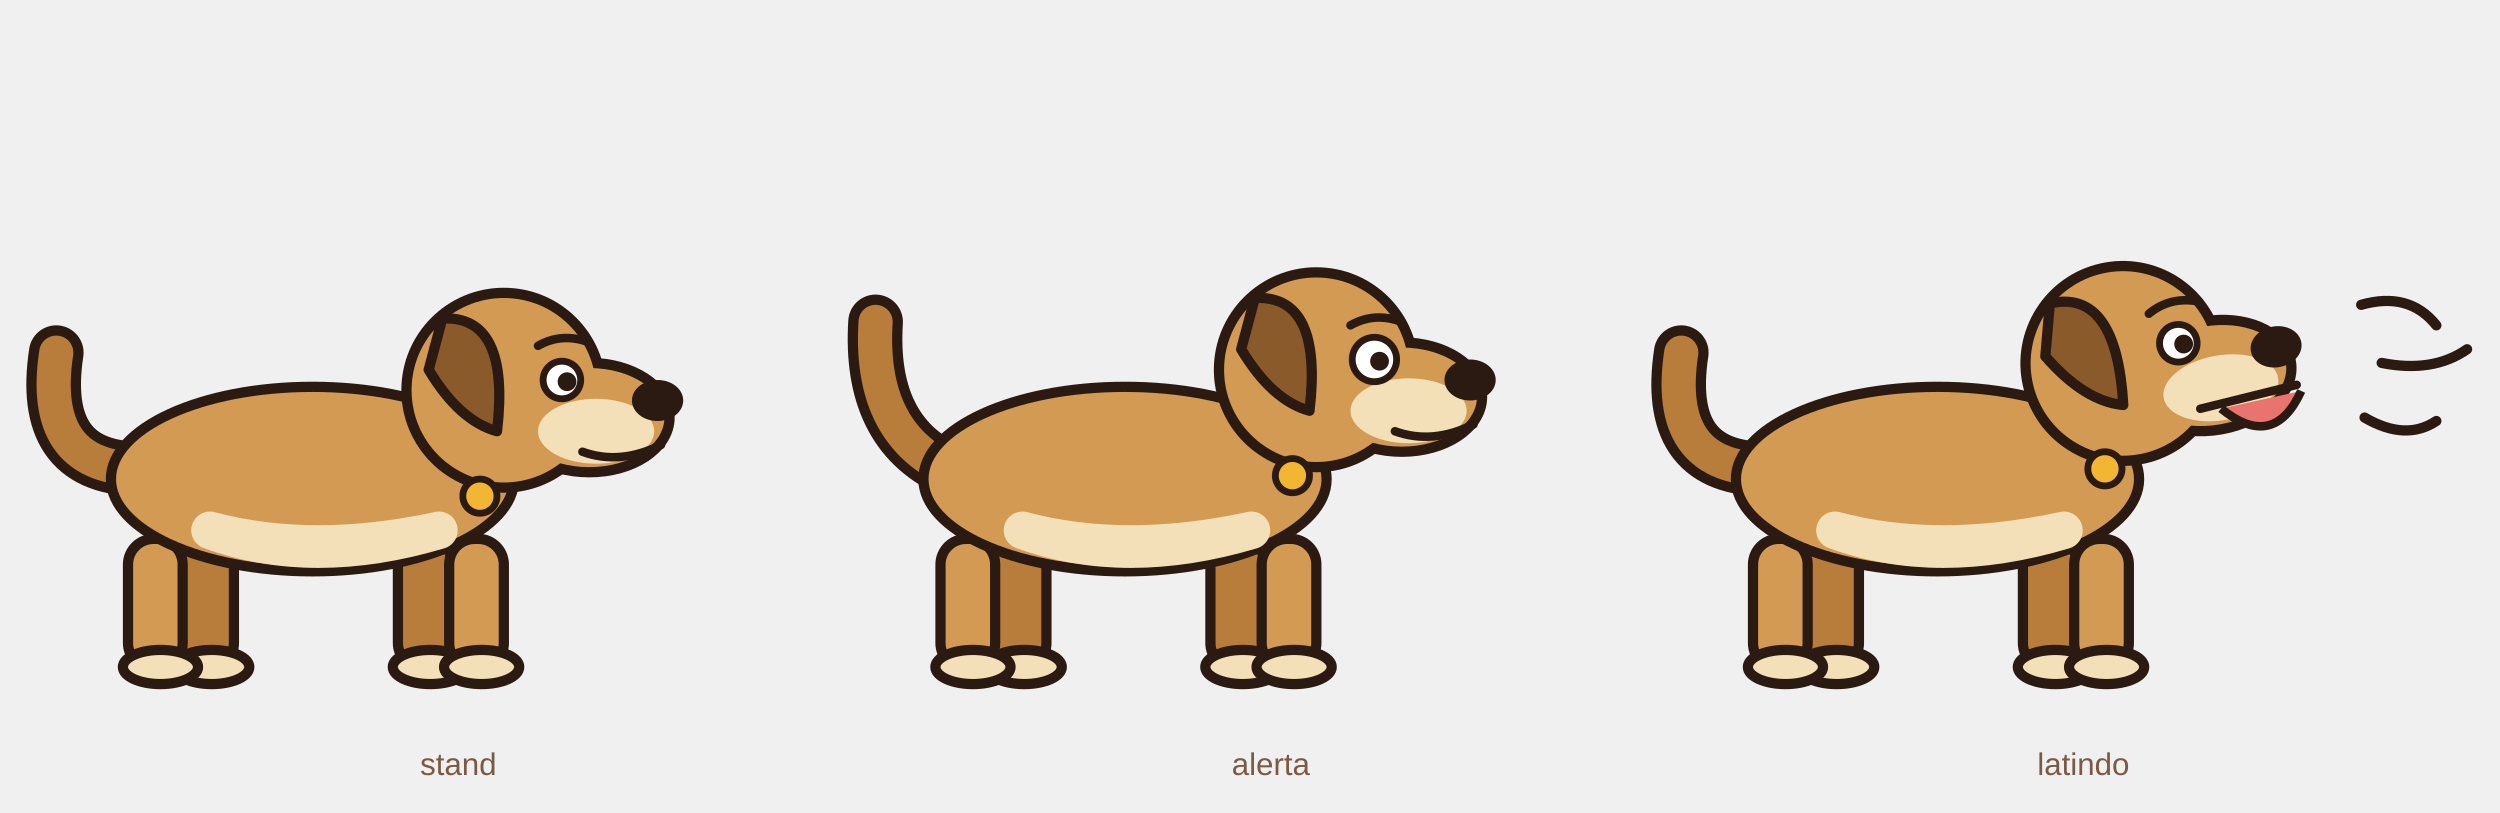
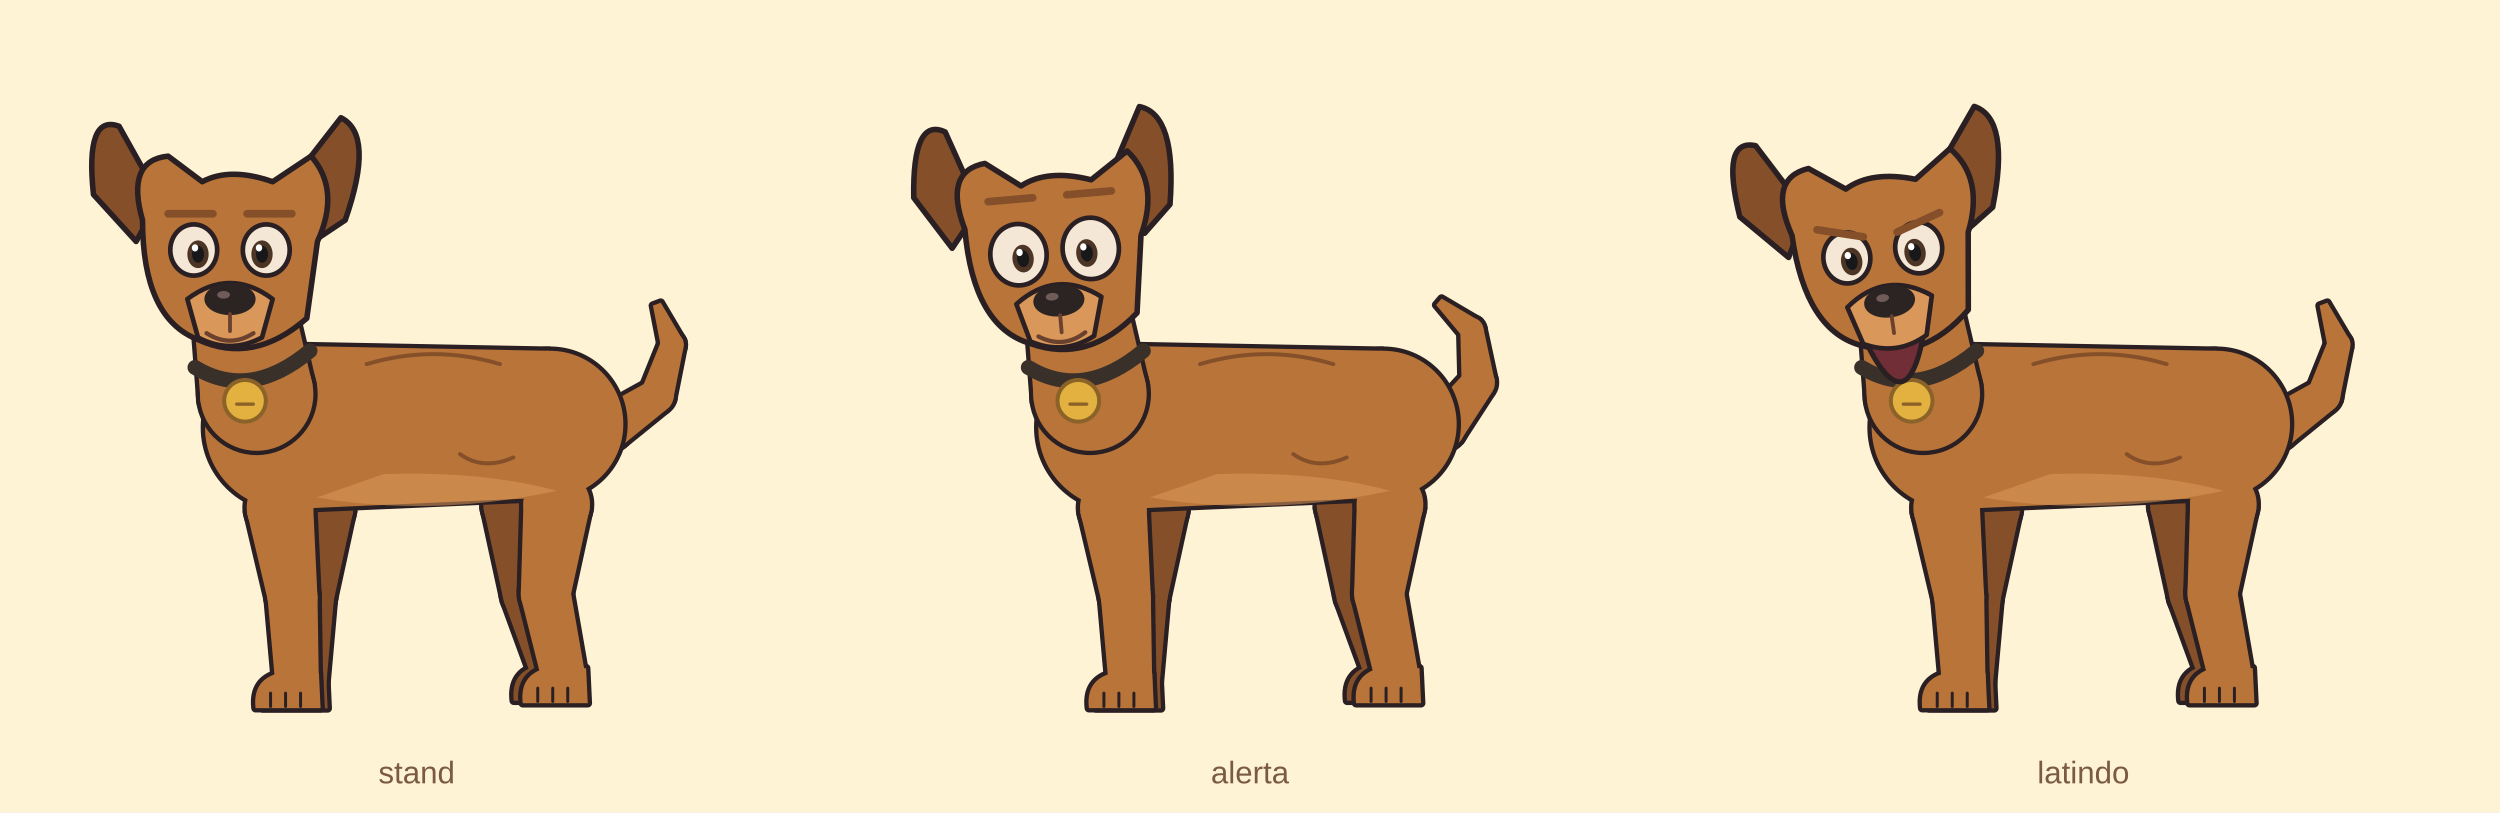
<svg xmlns="http://www.w3.org/2000/svg" viewBox="0 0 1200 390" width="1200" height="390">
-   <g transform="translate(150 330) scale(.82)">
-     <g>
-       <path d="M-104 -128 Q-160 -130 -150 -196" fill="none" stroke="#2b1a12" stroke-width="32" stroke-linecap="round" />
-       <path d="M-104 -128 Q-160 -130 -150 -196" fill="none" stroke="#b87d3a" stroke-width="20" stroke-linecap="round" />
-       <rect x="-75" y="-84" width="26" height="70" rx="12" fill="#2b1a12" stroke="#2b1a12" stroke-width="12" stroke-linejoin="round" />
-       <rect x="-75" y="-84" width="26" height="70" rx="12" fill="#b87d3a" />
-       <ellipse cx="-59" cy="-12" rx="22" ry="10" fill="#f4e0b8" stroke="#2b1a12" stroke-width="6" stroke-linejoin="round" stroke-linecap="round" />
-       <rect x="53" y="-84" width="26" height="70" rx="12" fill="#2b1a12" stroke="#2b1a12" stroke-width="12" stroke-linejoin="round" />
-       <rect x="53" y="-84" width="26" height="70" rx="12" fill="#b87d3a" />
-       <ellipse cx="69" cy="-12" rx="22" ry="10" fill="#f4e0b8" stroke="#2b1a12" stroke-width="6" stroke-linejoin="round" stroke-linecap="round" />
-       <rect x="-105" y="-84" width="26" height="70" rx="12" fill="#2b1a12" stroke="#2b1a12" stroke-width="12" stroke-linejoin="round" />
-       <rect x="-105" y="-84" width="26" height="70" rx="12" fill="#d29a52" />
-       <ellipse cx="-89" cy="-12" rx="22" ry="10" fill="#f4e0b8" stroke="#2b1a12" stroke-width="6" stroke-linejoin="round" stroke-linecap="round" />
-       <rect x="83" y="-84" width="26" height="70" rx="12" fill="#2b1a12" stroke="#2b1a12" stroke-width="12" stroke-linejoin="round" />
-       <rect x="83" y="-84" width="26" height="70" rx="12" fill="#d29a52" />
-       <ellipse cx="99" cy="-12" rx="22" ry="10" fill="#f4e0b8" stroke="#2b1a12" stroke-width="6" stroke-linejoin="round" stroke-linecap="round" />
-       <ellipse cx="0" cy="-122" rx="118" ry="54" fill="#d29a52" stroke="#2b1a12" stroke-width="6" stroke-linejoin="round" stroke-linecap="round" />
-       <path d="M-60 -92 Q0 -70 74 -92 Q0 -76 -60 -92Z" fill="#f4e0b8" stroke="#f4e0b8" stroke-width="22" stroke-linejoin="round" />
-       <g transform="rotate(0 112 -154)">
-         <g>
-           <circle cx="112" cy="-174" r="54" fill="#2b1a12" stroke="#2b1a12" stroke-width="12" stroke-linejoin="round" />
-           <ellipse cx="162" cy="-158" rx="44" ry="29" fill="#2b1a12" stroke="#2b1a12" stroke-width="12" stroke-linejoin="round" />
-           <circle cx="112" cy="-174" r="54" fill="#d29a52" />
-           <ellipse cx="162" cy="-158" rx="44" ry="29" fill="#d29a52" />
-         </g>
-         <ellipse cx="166" cy="-150" rx="34" ry="19" fill="#f4e0b8" />
-         <ellipse cx="202" cy="-168" rx="13" ry="10" fill="#2b1a12" stroke="#2b1a12" stroke-width="4" stroke-linejoin="round" stroke-linecap="round" />
-         <path d="M76 -216 Q116 -218 108 -150 Q86 -156 68 -186Z" fill="#8b5a2b" stroke="#2b1a12" stroke-width="6" stroke-linejoin="round" stroke-linecap="round" />
-         <circle cx="146" cy="-180" r="11" fill="#fff" stroke="#2b1a12" stroke-width="4" />
-         <circle cx="149" cy="-179" r="5.5" fill="#2b1a12" />
-         <path d="M132 -200 q14 -8 30 -2" fill="none" stroke="#2b1a12" stroke-width="5" stroke-linecap="round" />
-         <path d="M158 -138 q22 8 46 -4" fill="none" stroke="#2b1a12" stroke-width="5" stroke-linecap="round" />
+   <rect x="0" y="0" width="1200" height="390" fill="#fff3d6" />
+   <g transform="translate(200 340) scale(.8)">
+     <g transform="translate(0 7.48)">
+       <circle cx="-58" cy="-128" r="20" fill="#2a1f22" stroke="#2a1f22" stroke-width="5.2" stroke-linejoin="round" />
+       <path d="M-77.85 -130.44L-79.47 -76.23L-49.69 -72.57L-38.15 -125.56Z" fill="#2a1f22" stroke="#2a1f22" stroke-width="5.2" stroke-linejoin="round" />
+       <circle cx="-64.58" cy="-74.4" r="15" fill="#2a1f22" stroke="#2a1f22" stroke-width="5.2" stroke-linejoin="round" />
+       <path d="M-79.56 -75.19L-80.39 -21.16L-54.42 -19.8L-49.6 -73.62Z" fill="#2a1f22" stroke="#2a1f22" stroke-width="5.2" stroke-linejoin="round" />
+       <path d="M-92.41 -7.48 Q-94.41 -24.48 -78.41 -28.48 L-54.41 -28.48 L-53.41 -7.48Z" fill="#2a1f22" stroke="#2a1f22" stroke-width="5.2" stroke-linejoin="round" />
+       <circle cx="-58" cy="-128" r="20" fill="#855029" />
+       <path d="M-77.85 -130.44L-79.47 -76.23L-49.69 -72.57L-38.15 -125.56Z" fill="#855029" />
+       <circle cx="-64.58" cy="-74.4" r="15" fill="#855029" />
+       <path d="M-79.56 -75.19L-80.39 -21.16L-54.42 -19.8L-49.6 -73.62Z" fill="#855029" />
+       <path d="M-92.41 -7.48 Q-94.41 -24.48 -78.41 -28.48 L-54.41 -28.48 L-53.41 -7.48Z" fill="#855029" />
+       <path d="M-83.41 -16.48 l0 8 M-74.41 -16.48 l0 8 M-65.41 -16.48 l0 8" fill="none" stroke="#2a1f22" stroke-width="1.8" stroke-linecap="round" stroke-linejoin="round" />
+       <circle cx="60" cy="-130" r="20" fill="#2a1f22" stroke="#2a1f22" stroke-width="5.2" stroke-linejoin="round" />
+       <path d="M40.15 -127.56L51.69 -74.57L81.47 -78.23L79.85 -132.44Z" fill="#2a1f22" stroke="#2a1f22" stroke-width="5.2" stroke-linejoin="round" />
+       <circle cx="66.58" cy="-76.4" r="15" fill="#2a1f22" stroke="#2a1f22" stroke-width="5.2" stroke-linejoin="round" />
+       <path d="M52.32 -71.77L70.9 -21.03L95.63 -29.06L80.85 -81.04Z" fill="#2a1f22" stroke="#2a1f22" stroke-width="5.2" stroke-linejoin="round" />
+       <path d="M58.27 -12.05 Q56.27 -29.05 72.27 -33.05 L96.27 -33.05 L97.27 -12.05Z" fill="#2a1f22" stroke="#2a1f22" stroke-width="5.2" stroke-linejoin="round" />
+       <circle cx="60" cy="-130" r="20" fill="#855029" />
+       <path d="M40.15 -127.56L51.69 -74.57L81.47 -78.23L79.85 -132.44Z" fill="#855029" />
+       <circle cx="66.58" cy="-76.4" r="15" fill="#855029" />
+       <path d="M52.32 -71.77L70.9 -21.03L95.63 -29.06L80.85 -81.04Z" fill="#855029" />
+       <path d="M58.27 -12.05 Q56.27 -29.05 72.27 -33.05 L96.27 -33.05 L97.27 -12.05Z" fill="#855029" />
+       <path d="M67.27 -21.05 l0 8 M76.27 -21.05 l0 8 M85.27 -21.05 l0 8" fill="none" stroke="#2a1f22" stroke-width="1.8" stroke-linecap="round" stroke-linejoin="round" />
+       <circle cx="116" cy="-176" r="13" fill="#2a1f22" stroke="#2a1f22" stroke-width="5.2" stroke-linejoin="round" />
+       <path d="M123.27 -165.22L149.78 -186.72L138.6 -203.3L108.73 -186.78Z" fill="#2a1f22" stroke="#2a1f22" stroke-width="5.2" stroke-linejoin="round" />
+       <circle cx="144.19" cy="-195.01" r="10" fill="#2a1f22" stroke="#2a1f22" stroke-width="5.2" stroke-linejoin="round" />
+       <path d="M153.77 -192.16L160.04 -223.68L146.62 -227.68L134.6 -197.87Z" fill="#2a1f22" stroke="#2a1f22" stroke-width="5.2" stroke-linejoin="round" />
+       <circle cx="153.33" cy="-225.68" r="7" fill="#2a1f22" stroke="#2a1f22" stroke-width="5.2" stroke-linejoin="round" />
+       <path d="M159.87 -228.16L146.43 -250.87L141.76 -249.1L146.79 -223.19Z" fill="#2a1f22" stroke="#2a1f22" stroke-width="5.2" stroke-linejoin="round" />
+       <circle cx="116" cy="-176" r="13" fill="#b97539" />
+       <path d="M123.27 -165.22L149.78 -186.72L138.6 -203.3L108.73 -186.78Z" fill="#b97539" />
+       <circle cx="144.19" cy="-195.01" r="10" fill="#b97539" />
+       <path d="M153.77 -192.16L160.04 -223.68L146.62 -227.68L134.6 -197.87Z" fill="#b97539" />
+       <circle cx="153.33" cy="-225.68" r="7" fill="#b97539" />
+       <path d="M159.87 -228.16L146.43 -250.87L141.76 -249.1L146.79 -223.19Z" fill="#b97539" />
+       <circle cx="-78" cy="-176" r="49" fill="#2a1f22" stroke="#2a1f22" stroke-width="5.2" stroke-linejoin="round" />
+       <path d="M-77.38 -127L80.56 -134L79.44 -222L-78.62 -225Z" fill="#2a1f22" stroke="#2a1f22" stroke-width="5.2" stroke-linejoin="round" />
+       <circle cx="80" cy="-178" r="44" fill="#2a1f22" stroke="#2a1f22" stroke-width="5.2" stroke-linejoin="round" />
+       <circle cx="-82" cy="-128" r="20" fill="#2a1f22" stroke="#2a1f22" stroke-width="5.2" stroke-linejoin="round" />
+       <path d="M-101.81 -125.22L-89.34 -72.44L-59.63 -76.61L-62.19 -130.78Z" fill="#2a1f22" stroke="#2a1f22" stroke-width="5.2" stroke-linejoin="round" />
+       <circle cx="-74.48" cy="-74.53" r="15" fill="#2a1f22" stroke="#2a1f22" stroke-width="5.2" stroke-linejoin="round" />
+       <path d="M-89.46 -73.74L-84.64 -19.92L-58.68 -21.28L-59.51 -75.31Z" fill="#2a1f22" stroke="#2a1f22" stroke-width="5.2" stroke-linejoin="round" />
+       <path d="M-96.66 -7.6 Q-98.66 -24.6 -82.66 -28.6 L-58.66 -28.6 L-57.66 -7.6Z" fill="#2a1f22" stroke="#2a1f22" stroke-width="5.2" stroke-linejoin="round" />
+       <circle cx="84" cy="-130" r="20" fill="#2a1f22" stroke="#2a1f22" stroke-width="5.2" stroke-linejoin="round" />
+       <path d="M64.15 -132.44L62.53 -78.23L92.31 -74.57L103.85 -127.56Z" fill="#2a1f22" stroke="#2a1f22" stroke-width="5.2" stroke-linejoin="round" />
+       <circle cx="77.42" cy="-76.4" r="15" fill="#2a1f22" stroke="#2a1f22" stroke-width="5.2" stroke-linejoin="round" />
+       <path d="M62.75 -73.28L75.93 -20.88L101.36 -26.29L92.09 -79.52Z" fill="#2a1f22" stroke="#2a1f22" stroke-width="5.2" stroke-linejoin="round" />
+       <path d="M63.65 -10.58 Q61.65 -27.58 77.65 -31.58 L101.65 -31.58 L102.65 -10.58Z" fill="#2a1f22" stroke="#2a1f22" stroke-width="5.2" stroke-linejoin="round" />
+       <circle cx="-78" cy="-176" r="49" fill="#b97539" />
+       <path d="M-77.38 -127L80.56 -134L79.44 -222L-78.62 -225Z" fill="#b97539" />
+       <circle cx="80" cy="-178" r="44" fill="#b97539" />
+       <circle cx="-82" cy="-128" r="20" fill="#b97539" />
+       <path d="M-101.81 -125.22L-89.34 -72.44L-59.63 -76.61L-62.19 -130.78Z" fill="#b97539" />
+       <circle cx="-74.48" cy="-74.53" r="15" fill="#b97539" />
+       <path d="M-89.46 -73.74L-84.64 -19.92L-58.68 -21.28L-59.51 -75.31Z" fill="#b97539" />
+       <path d="M-96.66 -7.6 Q-98.66 -24.6 -82.66 -28.6 L-58.66 -28.6 L-57.66 -7.6Z" fill="#b97539" />
+       <circle cx="84" cy="-130" r="20" fill="#b97539" />
+       <path d="M64.15 -132.44L62.53 -78.23L92.31 -74.57L103.85 -127.56Z" fill="#b97539" />
+       <circle cx="77.42" cy="-76.4" r="15" fill="#b97539" />
+       <path d="M62.75 -73.28L75.93 -20.88L101.36 -26.29L92.09 -79.52Z" fill="#b97539" />
+       <path d="M63.65 -10.58 Q61.65 -27.58 77.65 -31.58 L101.65 -31.58 L102.65 -10.58Z" fill="#b97539" />
+       <path d="M-87.66 -16.6 l0 8 M-78.66 -16.6 l0 8 M-69.66 -16.6 l0 8" fill="none" stroke="#2a1f22" stroke-width="1.8" stroke-linecap="round" stroke-linejoin="round" />
+       <path d="M72.65 -19.58 l0 8 M81.65 -19.58 l0 8 M90.65 -19.58 l0 8" fill="none" stroke="#2a1f22" stroke-width="1.8" stroke-linecap="round" stroke-linejoin="round" />
+       <path d="M-60 -134 Q10 -122 84 -138 Q40 -150 -20 -148Z" fill="#d99759" opacity=".55" />
+       <path d="M-30 -214 Q10 -226 50 -214 M26 -160 Q40 -150 58 -158" fill="none" stroke="#855029" stroke-width="2.4" stroke-linecap="round" stroke-linejoin="round" />
+       <circle cx="-96" cy="-196" r="34" fill="#2a1f22" stroke="#2a1f22" stroke-width="5.2" stroke-linejoin="round" />
+       <path d="M-62.4 -201.17L-74.35 -252.56L-133.65 -243.44L-129.6 -190.83Z" fill="#2a1f22" stroke="#2a1f22" stroke-width="5.2" stroke-linejoin="round" />
+       <circle cx="-96" cy="-196" r="34" fill="#b97539" />
+       <path d="M-62.4 -201.17L-74.35 -252.56L-133.65 -243.44L-129.6 -190.83Z" fill="#b97539" />
+       <path d="M-133 -212 Q-100 -192 -64 -222" fill="none" stroke="#3a302a" stroke-width="9" stroke-linecap="round" stroke-linejoin="round" />
+       <ellipse cx="-103" cy="-192" rx="12.5" ry="12.5" fill="#e2b13f" stroke="#8b6227" stroke-width="2.4" />
+       <path d="M-108 -190 L-98 -190" fill="none" stroke="#8b6227" stroke-width="2" stroke-linecap="round" stroke-linejoin="round" />
+       <g transform="translate(-112 -262) rotate(0 8 40) scale(1.28)">
+         <g transform="rotate(0 -36 -42)">
+           <path d="M-33 -40 L-52 -74 Q-68 -80 -64 -42 L-44 -20Z" fill="#855029" stroke="#2a1f22" stroke-width="2.6" stroke-linejoin="round" stroke-linecap="round" />
+         </g>
+         <g transform="rotate(0 36 -42)">
+           <path d="M24 -42 L52 -78 Q68 -70 54 -30 L39 -20Z" fill="#855029" stroke="#2a1f22" stroke-width="2.6" stroke-linejoin="round" stroke-linecap="round" />
+         </g>
+         <path d="M-41 -30 Q-49 -58 -29 -60 L-13 -48 Q0 -55 20 -48 L38 -60 Q52 -44 41 -20 L36 16 Q11 38 -15 26 Q-41 16 -41 -30Z" fill="#b97539" stroke="#2a1f22" stroke-width="2.6" stroke-linejoin="round" stroke-linecap="round" />
+         <ellipse cx="-17" cy="-16" rx="11" ry="12" fill="#f5e7d6" stroke="#2a1f22" stroke-width="2.2" />
+         <ellipse cx="17" cy="-16" rx="11" ry="12" fill="#f5e7d6" stroke="#2a1f22" stroke-width="2.2" />
+         <ellipse cx="-15" cy="-14" rx="5" ry="6.5" fill="#4c3525" stroke="none" stroke-width="0" />
+         <ellipse cx="15" cy="-14" rx="5" ry="6.5" fill="#4c3525" stroke="none" stroke-width="0" />
+         <ellipse cx="-15" cy="-14" rx="2.8" ry="4" fill="#181719" stroke="none" stroke-width="0" />
+         <ellipse cx="15" cy="-14" rx="2.8" ry="4" fill="#181719" stroke="none" stroke-width="0" />
+         <ellipse cx="-16.4" cy="-17" rx="1.5" ry="1.7" fill="#fff" stroke="none" stroke-width="0" />
+         <ellipse cx="13.6" cy="-17" rx="1.5" ry="1.7" fill="#fff" stroke="none" stroke-width="0" />
+         <path d="M-29 -33 L-8 -33" fill="none" stroke="#855029" stroke-width="3.6" stroke-linecap="round" stroke-linejoin="round" />
+         <path d="M29 -33 L8 -33" fill="none" stroke="#855029" stroke-width="3.6" stroke-linecap="round" stroke-linejoin="round" />
+         <path d="M-20 7 Q0 -8 20 7 L15 25 Q0 33 -15 25Z" fill="#d99759" stroke="#2a1f22" stroke-width="2.2" stroke-linejoin="round" stroke-linecap="round" />
+         <ellipse cx="0" cy="7" rx="12" ry="7.5" fill="#2c2323" stroke="none" stroke-width="0" />
+         <ellipse cx="-3" cy="5" rx="3" ry="1.8" fill="#6f5b58" stroke="none" stroke-width="0" />
+         <path d="M0 14 L0 22" fill="none" stroke="#6a402e" stroke-width="1.8" stroke-linecap="round" stroke-linejoin="round" />
+         <path d="M-11 23 Q0 30 11 23" fill="none" stroke="#6a402e" stroke-width="2" stroke-linecap="round" stroke-linejoin="round" />
      </g>
-       <circle cx="98" cy="-112" r="10" fill="#f2b632" stroke="#2b1a12" stroke-width="4" />
    </g>
  </g>
-   <text x="220" y="372" text-anchor="middle" font-family="Poppins,Segoe UI,Arial,sans-serif" font-size="15" fill="#7a5a44">stand</text>
-   <g transform="translate(540 330) scale(.82)">
-     <g>
-       <path d="M-104 -128 Q-150 -150 -146 -214" fill="none" stroke="#2b1a12" stroke-width="32" stroke-linecap="round" />
-       <path d="M-104 -128 Q-150 -150 -146 -214" fill="none" stroke="#b87d3a" stroke-width="20" stroke-linecap="round" />
-       <rect x="-75" y="-84" width="26" height="70" rx="12" fill="#2b1a12" stroke="#2b1a12" stroke-width="12" stroke-linejoin="round" />
-       <rect x="-75" y="-84" width="26" height="70" rx="12" fill="#b87d3a" />
-       <ellipse cx="-59" cy="-12" rx="22" ry="10" fill="#f4e0b8" stroke="#2b1a12" stroke-width="6" stroke-linejoin="round" stroke-linecap="round" />
-       <rect x="53" y="-84" width="26" height="70" rx="12" fill="#2b1a12" stroke="#2b1a12" stroke-width="12" stroke-linejoin="round" />
-       <rect x="53" y="-84" width="26" height="70" rx="12" fill="#b87d3a" />
-       <ellipse cx="69" cy="-12" rx="22" ry="10" fill="#f4e0b8" stroke="#2b1a12" stroke-width="6" stroke-linejoin="round" stroke-linecap="round" />
-       <rect x="-105" y="-84" width="26" height="70" rx="12" fill="#2b1a12" stroke="#2b1a12" stroke-width="12" stroke-linejoin="round" />
-       <rect x="-105" y="-84" width="26" height="70" rx="12" fill="#d29a52" />
-       <ellipse cx="-89" cy="-12" rx="22" ry="10" fill="#f4e0b8" stroke="#2b1a12" stroke-width="6" stroke-linejoin="round" stroke-linecap="round" />
-       <rect x="83" y="-84" width="26" height="70" rx="12" fill="#2b1a12" stroke="#2b1a12" stroke-width="12" stroke-linejoin="round" />
-       <rect x="83" y="-84" width="26" height="70" rx="12" fill="#d29a52" />
-       <ellipse cx="99" cy="-12" rx="22" ry="10" fill="#f4e0b8" stroke="#2b1a12" stroke-width="6" stroke-linejoin="round" stroke-linecap="round" />
-       <ellipse cx="0" cy="-122" rx="118" ry="54" fill="#d29a52" stroke="#2b1a12" stroke-width="6" stroke-linejoin="round" stroke-linecap="round" />
-       <path d="M-60 -92 Q0 -70 74 -92 Q0 -76 -60 -92Z" fill="#f4e0b8" stroke="#f4e0b8" stroke-width="22" stroke-linejoin="round" />
-       <g transform="rotate(0 112 -166)">
-         <g>
-           <circle cx="112" cy="-186" r="54" fill="#2b1a12" stroke="#2b1a12" stroke-width="12" stroke-linejoin="round" />
-           <ellipse cx="162" cy="-170" rx="44" ry="29" fill="#2b1a12" stroke="#2b1a12" stroke-width="12" stroke-linejoin="round" />
-           <circle cx="112" cy="-186" r="54" fill="#d29a52" />
-           <ellipse cx="162" cy="-170" rx="44" ry="29" fill="#d29a52" />
-         </g>
-         <ellipse cx="166" cy="-162" rx="34" ry="19" fill="#f4e0b8" />
-         <ellipse cx="202" cy="-180" rx="13" ry="10" fill="#2b1a12" stroke="#2b1a12" stroke-width="4" stroke-linejoin="round" stroke-linecap="round" />
-         <path d="M76 -228 Q116 -230 108 -162 Q86 -168 68 -198Z" fill="#8b5a2b" stroke="#2b1a12" stroke-width="6" stroke-linejoin="round" stroke-linecap="round" />
-         <circle cx="146" cy="-192" r="13" fill="#fff" stroke="#2b1a12" stroke-width="4" />
-         <circle cx="149" cy="-191" r="5.5" fill="#2b1a12" />
-         <path d="M132 -212 q14 -8 30 -2" fill="none" stroke="#2b1a12" stroke-width="5" stroke-linecap="round" />
-         <path d="M158 -150 q22 8 46 -4" fill="none" stroke="#2b1a12" stroke-width="5" stroke-linecap="round" />
+   <text x="200" y="376" text-anchor="middle" font-family="Poppins,Segoe UI,Arial,sans-serif" font-size="15" fill="#7a5a44">stand</text>
+   <g transform="translate(600 340) scale(.8)">
+     <g transform="translate(0 7.48)">
+       <circle cx="-58" cy="-128" r="20" fill="#2a1f22" stroke="#2a1f22" stroke-width="5.2" stroke-linejoin="round" />
+       <path d="M-77.85 -130.44L-79.47 -76.23L-49.69 -72.57L-38.15 -125.56Z" fill="#2a1f22" stroke="#2a1f22" stroke-width="5.2" stroke-linejoin="round" />
+       <circle cx="-64.58" cy="-74.4" r="15" fill="#2a1f22" stroke="#2a1f22" stroke-width="5.2" stroke-linejoin="round" />
+       <path d="M-79.56 -75.19L-80.39 -21.16L-54.42 -19.8L-49.6 -73.62Z" fill="#2a1f22" stroke="#2a1f22" stroke-width="5.2" stroke-linejoin="round" />
+       <path d="M-92.41 -7.48 Q-94.41 -24.48 -78.41 -28.48 L-54.41 -28.48 L-53.41 -7.48Z" fill="#2a1f22" stroke="#2a1f22" stroke-width="5.2" stroke-linejoin="round" />
+       <circle cx="-58" cy="-128" r="20" fill="#855029" />
+       <path d="M-77.85 -130.44L-79.47 -76.23L-49.69 -72.57L-38.15 -125.56Z" fill="#855029" />
+       <circle cx="-64.58" cy="-74.4" r="15" fill="#855029" />
+       <path d="M-79.56 -75.19L-80.39 -21.16L-54.42 -19.8L-49.6 -73.62Z" fill="#855029" />
+       <path d="M-92.41 -7.48 Q-94.41 -24.48 -78.41 -28.48 L-54.41 -28.48 L-53.41 -7.48Z" fill="#855029" />
+       <path d="M-83.41 -16.48 l0 8 M-74.41 -16.48 l0 8 M-65.41 -16.48 l0 8" fill="none" stroke="#2a1f22" stroke-width="1.8" stroke-linecap="round" stroke-linejoin="round" />
+       <circle cx="60" cy="-130" r="20" fill="#2a1f22" stroke="#2a1f22" stroke-width="5.2" stroke-linejoin="round" />
+       <path d="M40.15 -127.56L51.69 -74.57L81.47 -78.23L79.85 -132.44Z" fill="#2a1f22" stroke="#2a1f22" stroke-width="5.2" stroke-linejoin="round" />
+       <circle cx="66.58" cy="-76.4" r="15" fill="#2a1f22" stroke="#2a1f22" stroke-width="5.2" stroke-linejoin="round" />
+       <path d="M52.32 -71.77L70.9 -21.03L95.63 -29.06L80.85 -81.04Z" fill="#2a1f22" stroke="#2a1f22" stroke-width="5.2" stroke-linejoin="round" />
+       <path d="M58.27 -12.05 Q56.27 -29.05 72.27 -33.05 L96.27 -33.05 L97.27 -12.05Z" fill="#2a1f22" stroke="#2a1f22" stroke-width="5.2" stroke-linejoin="round" />
+       <circle cx="60" cy="-130" r="20" fill="#855029" />
+       <path d="M40.15 -127.56L51.69 -74.57L81.47 -78.23L79.85 -132.44Z" fill="#855029" />
+       <circle cx="66.58" cy="-76.4" r="15" fill="#855029" />
+       <path d="M52.32 -71.77L70.9 -21.03L95.63 -29.06L80.85 -81.04Z" fill="#855029" />
+       <path d="M58.27 -12.05 Q56.27 -29.05 72.27 -33.05 L96.27 -33.05 L97.27 -12.05Z" fill="#855029" />
+       <path d="M67.27 -21.05 l0 8 M76.27 -21.05 l0 8 M85.27 -21.05 l0 8" fill="none" stroke="#2a1f22" stroke-width="1.8" stroke-linecap="round" stroke-linejoin="round" />
+       <circle cx="116" cy="-176" r="13" fill="#2a1f22" stroke="#2a1f22" stroke-width="5.2" stroke-linejoin="round" />
+       <path d="M126.24 -168L144.81 -196.64L129.05 -208.95L105.76 -184Z" fill="#2a1f22" stroke="#2a1f22" stroke-width="5.2" stroke-linejoin="round" />
+       <circle cx="136.93" cy="-202.79" r="10" fill="#2a1f22" stroke="#2a1f22" stroke-width="5.2" stroke-linejoin="round" />
+       <path d="M146.86 -203.98L140.09 -235.4L126.19 -233.74L127 -201.61Z" fill="#2a1f22" stroke="#2a1f22" stroke-width="5.2" stroke-linejoin="round" />
+       <circle cx="133.14" cy="-234.57" r="7" fill="#2a1f22" stroke="#2a1f22" stroke-width="5.2" stroke-linejoin="round" />
+       <path d="M137.68 -239.9L114.96 -253.32L111.72 -249.51L128.61 -229.24Z" fill="#2a1f22" stroke="#2a1f22" stroke-width="5.2" stroke-linejoin="round" />
+       <circle cx="116" cy="-176" r="13" fill="#b97539" />
+       <path d="M126.24 -168L144.81 -196.64L129.05 -208.95L105.76 -184Z" fill="#b97539" />
+       <circle cx="136.93" cy="-202.79" r="10" fill="#b97539" />
+       <path d="M146.86 -203.98L140.09 -235.4L126.19 -233.74L127 -201.61Z" fill="#b97539" />
+       <circle cx="133.14" cy="-234.57" r="7" fill="#b97539" />
+       <path d="M137.68 -239.9L114.96 -253.32L111.72 -249.51L128.61 -229.24Z" fill="#b97539" />
+       <circle cx="-78" cy="-176" r="49" fill="#2a1f22" stroke="#2a1f22" stroke-width="5.2" stroke-linejoin="round" />
+       <path d="M-77.38 -127L80.56 -134L79.44 -222L-78.62 -225Z" fill="#2a1f22" stroke="#2a1f22" stroke-width="5.2" stroke-linejoin="round" />
+       <circle cx="80" cy="-178" r="44" fill="#2a1f22" stroke="#2a1f22" stroke-width="5.2" stroke-linejoin="round" />
+       <circle cx="-82" cy="-128" r="20" fill="#2a1f22" stroke="#2a1f22" stroke-width="5.2" stroke-linejoin="round" />
+       <path d="M-101.81 -125.22L-89.34 -72.44L-59.63 -76.61L-62.19 -130.78Z" fill="#2a1f22" stroke="#2a1f22" stroke-width="5.2" stroke-linejoin="round" />
+       <circle cx="-74.48" cy="-74.53" r="15" fill="#2a1f22" stroke="#2a1f22" stroke-width="5.2" stroke-linejoin="round" />
+       <path d="M-89.46 -73.74L-84.64 -19.92L-58.68 -21.28L-59.51 -75.31Z" fill="#2a1f22" stroke="#2a1f22" stroke-width="5.2" stroke-linejoin="round" />
+       <path d="M-96.66 -7.6 Q-98.66 -24.6 -82.66 -28.6 L-58.66 -28.6 L-57.66 -7.6Z" fill="#2a1f22" stroke="#2a1f22" stroke-width="5.2" stroke-linejoin="round" />
+       <circle cx="84" cy="-130" r="20" fill="#2a1f22" stroke="#2a1f22" stroke-width="5.2" stroke-linejoin="round" />
+       <path d="M64.15 -132.44L62.53 -78.23L92.31 -74.57L103.85 -127.56Z" fill="#2a1f22" stroke="#2a1f22" stroke-width="5.2" stroke-linejoin="round" />
+       <circle cx="77.42" cy="-76.4" r="15" fill="#2a1f22" stroke="#2a1f22" stroke-width="5.2" stroke-linejoin="round" />
+       <path d="M62.75 -73.28L75.93 -20.88L101.36 -26.29L92.09 -79.52Z" fill="#2a1f22" stroke="#2a1f22" stroke-width="5.2" stroke-linejoin="round" />
+       <path d="M63.65 -10.58 Q61.65 -27.58 77.65 -31.58 L101.65 -31.58 L102.65 -10.58Z" fill="#2a1f22" stroke="#2a1f22" stroke-width="5.2" stroke-linejoin="round" />
+       <circle cx="-78" cy="-176" r="49" fill="#b97539" />
+       <path d="M-77.38 -127L80.56 -134L79.44 -222L-78.62 -225Z" fill="#b97539" />
+       <circle cx="80" cy="-178" r="44" fill="#b97539" />
+       <circle cx="-82" cy="-128" r="20" fill="#b97539" />
+       <path d="M-101.81 -125.22L-89.34 -72.44L-59.63 -76.61L-62.19 -130.78Z" fill="#b97539" />
+       <circle cx="-74.48" cy="-74.53" r="15" fill="#b97539" />
+       <path d="M-89.46 -73.74L-84.64 -19.92L-58.68 -21.28L-59.51 -75.31Z" fill="#b97539" />
+       <path d="M-96.66 -7.6 Q-98.66 -24.6 -82.66 -28.6 L-58.66 -28.6 L-57.66 -7.6Z" fill="#b97539" />
+       <circle cx="84" cy="-130" r="20" fill="#b97539" />
+       <path d="M64.15 -132.44L62.53 -78.23L92.31 -74.57L103.85 -127.56Z" fill="#b97539" />
+       <circle cx="77.42" cy="-76.4" r="15" fill="#b97539" />
+       <path d="M62.75 -73.28L75.93 -20.88L101.36 -26.29L92.09 -79.52Z" fill="#b97539" />
+       <path d="M63.65 -10.58 Q61.65 -27.58 77.65 -31.58 L101.65 -31.58 L102.65 -10.58Z" fill="#b97539" />
+       <path d="M-87.66 -16.6 l0 8 M-78.66 -16.6 l0 8 M-69.66 -16.6 l0 8" fill="none" stroke="#2a1f22" stroke-width="1.8" stroke-linecap="round" stroke-linejoin="round" />
+       <path d="M72.65 -19.58 l0 8 M81.65 -19.58 l0 8 M90.65 -19.58 l0 8" fill="none" stroke="#2a1f22" stroke-width="1.8" stroke-linecap="round" stroke-linejoin="round" />
+       <path d="M-60 -134 Q10 -122 84 -138 Q40 -150 -20 -148Z" fill="#d99759" opacity=".55" />
+       <path d="M-30 -214 Q10 -226 50 -214 M26 -160 Q40 -150 58 -158" fill="none" stroke="#855029" stroke-width="2.4" stroke-linecap="round" stroke-linejoin="round" />
+       <circle cx="-96" cy="-196" r="34" fill="#2a1f22" stroke="#2a1f22" stroke-width="5.2" stroke-linejoin="round" />
+       <path d="M-62.4 -201.17L-74.35 -252.56L-133.65 -243.44L-129.6 -190.83Z" fill="#2a1f22" stroke="#2a1f22" stroke-width="5.2" stroke-linejoin="round" />
+       <circle cx="-96" cy="-196" r="34" fill="#b97539" />
+       <path d="M-62.4 -201.17L-74.35 -252.56L-133.65 -243.44L-129.6 -190.83Z" fill="#b97539" />
+       <path d="M-133 -212 Q-100 -192 -64 -222" fill="none" stroke="#3a302a" stroke-width="9" stroke-linecap="round" stroke-linejoin="round" />
+       <ellipse cx="-103" cy="-192" rx="12.5" ry="12.5" fill="#e2b13f" stroke="#8b6227" stroke-width="2.4" />
+       <path d="M-108 -190 L-98 -190" fill="none" stroke="#8b6227" stroke-width="2" stroke-linecap="round" stroke-linejoin="round" />
+       <g transform="translate(-112 -262) rotate(-5 8 40) scale(1.28)">
+         <g transform="rotate(10 -36 -42)">
+           <path d="M-33 -40 L-52 -74 Q-68 -80 -64 -42 L-44 -20Z" fill="#855029" stroke="#2a1f22" stroke-width="2.6" stroke-linejoin="round" stroke-linecap="round" />
+         </g>
+         <g transform="rotate(-10 36 -42)">
+           <path d="M24 -42 L52 -78 Q68 -70 54 -30 L39 -20Z" fill="#855029" stroke="#2a1f22" stroke-width="2.6" stroke-linejoin="round" stroke-linecap="round" />
+         </g>
+         <path d="M-41 -30 Q-49 -58 -29 -60 L-13 -48 Q0 -55 20 -48 L38 -60 Q52 -44 41 -20 L36 16 Q11 38 -15 26 Q-41 16 -41 -30Z" fill="#b97539" stroke="#2a1f22" stroke-width="2.6" stroke-linejoin="round" stroke-linecap="round" />
+         <ellipse cx="-17" cy="-16" rx="13.2" ry="14.4" fill="#f5e7d6" stroke="#2a1f22" stroke-width="2.2" />
+         <ellipse cx="17" cy="-16" rx="13.2" ry="14.4" fill="#f5e7d6" stroke="#2a1f22" stroke-width="2.2" />
+         <ellipse cx="-15" cy="-14" rx="5" ry="6.5" fill="#4c3525" stroke="none" stroke-width="0" />
+         <ellipse cx="15" cy="-14" rx="5" ry="6.5" fill="#4c3525" stroke="none" stroke-width="0" />
+         <ellipse cx="-15" cy="-14" rx="2.8" ry="4" fill="#181719" stroke="none" stroke-width="0" />
+         <ellipse cx="15" cy="-14" rx="2.8" ry="4" fill="#181719" stroke="none" stroke-width="0" />
+         <ellipse cx="-16.4" cy="-17" rx="1.5" ry="1.7" fill="#fff" stroke="none" stroke-width="0" />
+         <ellipse cx="13.6" cy="-17" rx="1.5" ry="1.7" fill="#fff" stroke="none" stroke-width="0" />
+         <path d="M-29 -42 L-8 -42" fill="none" stroke="#855029" stroke-width="3.6" stroke-linecap="round" stroke-linejoin="round" />
+         <path d="M29 -42 L8 -42" fill="none" stroke="#855029" stroke-width="3.6" stroke-linecap="round" stroke-linejoin="round" />
+         <path d="M-20 7 Q0 -8 20 7 L15 25 Q0 33 -15 25Z" fill="#d99759" stroke="#2a1f22" stroke-width="2.2" stroke-linejoin="round" stroke-linecap="round" />
+         <ellipse cx="0" cy="7" rx="12" ry="7.5" fill="#2c2323" stroke="none" stroke-width="0" />
+         <ellipse cx="-3" cy="5" rx="3" ry="1.8" fill="#6f5b58" stroke="none" stroke-width="0" />
+         <path d="M0 14 L0 22" fill="none" stroke="#6a402e" stroke-width="1.8" stroke-linecap="round" stroke-linejoin="round" />
+         <path d="M-11 23 Q0 30 11 23" fill="none" stroke="#6a402e" stroke-width="2" stroke-linecap="round" stroke-linejoin="round" />
      </g>
-       <circle cx="98" cy="-124" r="10" fill="#f2b632" stroke="#2b1a12" stroke-width="4" />
    </g>
  </g>
-   <text x="610" y="372" text-anchor="middle" font-family="Poppins,Segoe UI,Arial,sans-serif" font-size="15" fill="#7a5a44">alerta</text>
-   <g transform="translate(930 330) scale(.82)">
-     <g>
-       <path d="M-104 -128 Q-160 -130 -150 -196" fill="none" stroke="#2b1a12" stroke-width="32" stroke-linecap="round" />
-       <path d="M-104 -128 Q-160 -130 -150 -196" fill="none" stroke="#b87d3a" stroke-width="20" stroke-linecap="round" />
-       <rect x="-75" y="-84" width="26" height="70" rx="12" fill="#2b1a12" stroke="#2b1a12" stroke-width="12" stroke-linejoin="round" />
-       <rect x="-75" y="-84" width="26" height="70" rx="12" fill="#b87d3a" />
-       <ellipse cx="-59" cy="-12" rx="22" ry="10" fill="#f4e0b8" stroke="#2b1a12" stroke-width="6" stroke-linejoin="round" stroke-linecap="round" />
-       <rect x="53" y="-84" width="26" height="70" rx="12" fill="#2b1a12" stroke="#2b1a12" stroke-width="12" stroke-linejoin="round" />
-       <rect x="53" y="-84" width="26" height="70" rx="12" fill="#b87d3a" />
-       <ellipse cx="69" cy="-12" rx="22" ry="10" fill="#f4e0b8" stroke="#2b1a12" stroke-width="6" stroke-linejoin="round" stroke-linecap="round" />
-       <rect x="-105" y="-84" width="26" height="70" rx="12" fill="#2b1a12" stroke="#2b1a12" stroke-width="12" stroke-linejoin="round" />
-       <rect x="-105" y="-84" width="26" height="70" rx="12" fill="#d29a52" />
-       <ellipse cx="-89" cy="-12" rx="22" ry="10" fill="#f4e0b8" stroke="#2b1a12" stroke-width="6" stroke-linejoin="round" stroke-linecap="round" />
-       <rect x="83" y="-84" width="26" height="70" rx="12" fill="#2b1a12" stroke="#2b1a12" stroke-width="12" stroke-linejoin="round" />
-       <rect x="83" y="-84" width="26" height="70" rx="12" fill="#d29a52" />
-       <ellipse cx="99" cy="-12" rx="22" ry="10" fill="#f4e0b8" stroke="#2b1a12" stroke-width="6" stroke-linejoin="round" stroke-linecap="round" />
-       <ellipse cx="0" cy="-122" rx="118" ry="54" fill="#d29a52" stroke="#2b1a12" stroke-width="6" stroke-linejoin="round" stroke-linecap="round" />
-       <path d="M-60 -92 Q0 -70 74 -92 Q0 -76 -60 -92Z" fill="#f4e0b8" stroke="#f4e0b8" stroke-width="22" stroke-linejoin="round" />
-       <g transform="rotate(-10 112 -170)">
-         <g>
-           <circle cx="112" cy="-190" r="54" fill="#2b1a12" stroke="#2b1a12" stroke-width="12" stroke-linejoin="round" />
-           <ellipse cx="162" cy="-174" rx="44" ry="29" fill="#2b1a12" stroke="#2b1a12" stroke-width="12" stroke-linejoin="round" />
-           <circle cx="112" cy="-190" r="54" fill="#d29a52" />
-           <ellipse cx="162" cy="-174" rx="44" ry="29" fill="#d29a52" />
-         </g>
-         <ellipse cx="166" cy="-166" rx="34" ry="19" fill="#f4e0b8" />
-         <ellipse cx="202" cy="-184" rx="13" ry="10" fill="#2b1a12" stroke="#2b1a12" stroke-width="4" stroke-linejoin="round" stroke-linecap="round" />
-         <path d="M76 -232 Q116 -234 108 -166 Q86 -172 68 -202Z" fill="#8b5a2b" stroke="#2b1a12" stroke-width="6" stroke-linejoin="round" stroke-linecap="round" />
-         <circle cx="146" cy="-196" r="11" fill="#fff" stroke="#2b1a12" stroke-width="4" />
-         <circle cx="149" cy="-195" r="5.5" fill="#2b1a12" />
-         <path d="M132 -216 q14 -8 30 -2" fill="none" stroke="#2b1a12" stroke-width="5" stroke-linecap="round" />
-         <path d="M164 -154 Q190 -124 212 -156" fill="#e8736f" stroke="#2b1a12" stroke-width="5" stroke-linejoin="round" />
-         <path d="M152 -156 L210 -160" stroke="#2b1a12" stroke-width="5" stroke-linecap="round" />
+   <text x="600" y="376" text-anchor="middle" font-family="Poppins,Segoe UI,Arial,sans-serif" font-size="15" fill="#7a5a44">alerta</text>
+   <g transform="translate(1000 340) scale(.8)">
+     <g transform="translate(0 7.48)">
+       <circle cx="-58" cy="-128" r="20" fill="#2a1f22" stroke="#2a1f22" stroke-width="5.2" stroke-linejoin="round" />
+       <path d="M-77.85 -130.44L-79.47 -76.23L-49.69 -72.57L-38.15 -125.56Z" fill="#2a1f22" stroke="#2a1f22" stroke-width="5.2" stroke-linejoin="round" />
+       <circle cx="-64.58" cy="-74.4" r="15" fill="#2a1f22" stroke="#2a1f22" stroke-width="5.2" stroke-linejoin="round" />
+       <path d="M-79.56 -75.19L-80.39 -21.16L-54.42 -19.8L-49.6 -73.62Z" fill="#2a1f22" stroke="#2a1f22" stroke-width="5.2" stroke-linejoin="round" />
+       <path d="M-92.41 -7.48 Q-94.41 -24.48 -78.41 -28.48 L-54.41 -28.48 L-53.41 -7.48Z" fill="#2a1f22" stroke="#2a1f22" stroke-width="5.2" stroke-linejoin="round" />
+       <circle cx="-58" cy="-128" r="20" fill="#855029" />
+       <path d="M-77.85 -130.44L-79.47 -76.23L-49.69 -72.57L-38.15 -125.56Z" fill="#855029" />
+       <circle cx="-64.58" cy="-74.4" r="15" fill="#855029" />
+       <path d="M-79.56 -75.19L-80.39 -21.16L-54.42 -19.8L-49.6 -73.62Z" fill="#855029" />
+       <path d="M-92.41 -7.48 Q-94.41 -24.48 -78.41 -28.48 L-54.41 -28.48 L-53.41 -7.48Z" fill="#855029" />
+       <path d="M-83.41 -16.48 l0 8 M-74.41 -16.48 l0 8 M-65.41 -16.48 l0 8" fill="none" stroke="#2a1f22" stroke-width="1.8" stroke-linecap="round" stroke-linejoin="round" />
+       <circle cx="60" cy="-130" r="20" fill="#2a1f22" stroke="#2a1f22" stroke-width="5.2" stroke-linejoin="round" />
+       <path d="M40.15 -127.56L51.69 -74.57L81.47 -78.23L79.85 -132.44Z" fill="#2a1f22" stroke="#2a1f22" stroke-width="5.2" stroke-linejoin="round" />
+       <circle cx="66.58" cy="-76.4" r="15" fill="#2a1f22" stroke="#2a1f22" stroke-width="5.2" stroke-linejoin="round" />
+       <path d="M52.32 -71.77L70.9 -21.03L95.63 -29.06L80.85 -81.04Z" fill="#2a1f22" stroke="#2a1f22" stroke-width="5.2" stroke-linejoin="round" />
+       <path d="M58.27 -12.05 Q56.27 -29.05 72.27 -33.05 L96.27 -33.05 L97.27 -12.05Z" fill="#2a1f22" stroke="#2a1f22" stroke-width="5.2" stroke-linejoin="round" />
+       <circle cx="60" cy="-130" r="20" fill="#855029" />
+       <path d="M40.15 -127.56L51.69 -74.57L81.47 -78.23L79.85 -132.44Z" fill="#855029" />
+       <circle cx="66.58" cy="-76.4" r="15" fill="#855029" />
+       <path d="M52.32 -71.77L70.9 -21.03L95.63 -29.06L80.85 -81.04Z" fill="#855029" />
+       <path d="M58.27 -12.05 Q56.27 -29.05 72.27 -33.05 L96.27 -33.05 L97.27 -12.05Z" fill="#855029" />
+       <path d="M67.27 -21.05 l0 8 M76.27 -21.05 l0 8 M85.27 -21.05 l0 8" fill="none" stroke="#2a1f22" stroke-width="1.8" stroke-linecap="round" stroke-linejoin="round" />
+       <circle cx="116" cy="-176" r="13" fill="#2a1f22" stroke="#2a1f22" stroke-width="5.2" stroke-linejoin="round" />
+       <path d="M123.27 -165.22L149.78 -186.72L138.6 -203.3L108.73 -186.78Z" fill="#2a1f22" stroke="#2a1f22" stroke-width="5.2" stroke-linejoin="round" />
+       <circle cx="144.19" cy="-195.01" r="10" fill="#2a1f22" stroke="#2a1f22" stroke-width="5.2" stroke-linejoin="round" />
+       <path d="M153.77 -192.16L160.04 -223.68L146.62 -227.68L134.6 -197.87Z" fill="#2a1f22" stroke="#2a1f22" stroke-width="5.2" stroke-linejoin="round" />
+       <circle cx="153.33" cy="-225.68" r="7" fill="#2a1f22" stroke="#2a1f22" stroke-width="5.2" stroke-linejoin="round" />
+       <path d="M159.87 -228.16L146.43 -250.87L141.76 -249.1L146.79 -223.19Z" fill="#2a1f22" stroke="#2a1f22" stroke-width="5.2" stroke-linejoin="round" />
+       <circle cx="116" cy="-176" r="13" fill="#b97539" />
+       <path d="M123.27 -165.22L149.78 -186.72L138.6 -203.3L108.73 -186.78Z" fill="#b97539" />
+       <circle cx="144.19" cy="-195.01" r="10" fill="#b97539" />
+       <path d="M153.77 -192.16L160.04 -223.68L146.62 -227.68L134.6 -197.87Z" fill="#b97539" />
+       <circle cx="153.33" cy="-225.68" r="7" fill="#b97539" />
+       <path d="M159.87 -228.16L146.43 -250.87L141.76 -249.1L146.79 -223.19Z" fill="#b97539" />
+       <circle cx="-78" cy="-176" r="49" fill="#2a1f22" stroke="#2a1f22" stroke-width="5.2" stroke-linejoin="round" />
+       <path d="M-77.38 -127L80.56 -134L79.44 -222L-78.62 -225Z" fill="#2a1f22" stroke="#2a1f22" stroke-width="5.2" stroke-linejoin="round" />
+       <circle cx="80" cy="-178" r="44" fill="#2a1f22" stroke="#2a1f22" stroke-width="5.2" stroke-linejoin="round" />
+       <circle cx="-82" cy="-128" r="20" fill="#2a1f22" stroke="#2a1f22" stroke-width="5.2" stroke-linejoin="round" />
+       <path d="M-101.81 -125.22L-89.34 -72.44L-59.63 -76.61L-62.19 -130.78Z" fill="#2a1f22" stroke="#2a1f22" stroke-width="5.2" stroke-linejoin="round" />
+       <circle cx="-74.48" cy="-74.53" r="15" fill="#2a1f22" stroke="#2a1f22" stroke-width="5.2" stroke-linejoin="round" />
+       <path d="M-89.46 -73.74L-84.64 -19.92L-58.68 -21.28L-59.51 -75.31Z" fill="#2a1f22" stroke="#2a1f22" stroke-width="5.2" stroke-linejoin="round" />
+       <path d="M-96.66 -7.6 Q-98.66 -24.6 -82.66 -28.6 L-58.66 -28.6 L-57.66 -7.6Z" fill="#2a1f22" stroke="#2a1f22" stroke-width="5.2" stroke-linejoin="round" />
+       <circle cx="84" cy="-130" r="20" fill="#2a1f22" stroke="#2a1f22" stroke-width="5.2" stroke-linejoin="round" />
+       <path d="M64.15 -132.44L62.53 -78.23L92.31 -74.57L103.85 -127.56Z" fill="#2a1f22" stroke="#2a1f22" stroke-width="5.2" stroke-linejoin="round" />
+       <circle cx="77.42" cy="-76.4" r="15" fill="#2a1f22" stroke="#2a1f22" stroke-width="5.2" stroke-linejoin="round" />
+       <path d="M62.75 -73.28L75.93 -20.88L101.36 -26.29L92.09 -79.52Z" fill="#2a1f22" stroke="#2a1f22" stroke-width="5.2" stroke-linejoin="round" />
+       <path d="M63.65 -10.58 Q61.65 -27.58 77.65 -31.58 L101.65 -31.58 L102.65 -10.58Z" fill="#2a1f22" stroke="#2a1f22" stroke-width="5.2" stroke-linejoin="round" />
+       <circle cx="-78" cy="-176" r="49" fill="#b97539" />
+       <path d="M-77.38 -127L80.56 -134L79.44 -222L-78.62 -225Z" fill="#b97539" />
+       <circle cx="80" cy="-178" r="44" fill="#b97539" />
+       <circle cx="-82" cy="-128" r="20" fill="#b97539" />
+       <path d="M-101.81 -125.22L-89.34 -72.44L-59.63 -76.61L-62.19 -130.78Z" fill="#b97539" />
+       <circle cx="-74.48" cy="-74.53" r="15" fill="#b97539" />
+       <path d="M-89.46 -73.74L-84.64 -19.92L-58.68 -21.28L-59.51 -75.31Z" fill="#b97539" />
+       <path d="M-96.66 -7.6 Q-98.66 -24.6 -82.66 -28.6 L-58.66 -28.6 L-57.66 -7.6Z" fill="#b97539" />
+       <circle cx="84" cy="-130" r="20" fill="#b97539" />
+       <path d="M64.15 -132.44L62.53 -78.23L92.31 -74.57L103.85 -127.56Z" fill="#b97539" />
+       <circle cx="77.42" cy="-76.4" r="15" fill="#b97539" />
+       <path d="M62.75 -73.28L75.93 -20.88L101.36 -26.29L92.09 -79.52Z" fill="#b97539" />
+       <path d="M63.65 -10.58 Q61.65 -27.58 77.65 -31.58 L101.65 -31.58 L102.65 -10.58Z" fill="#b97539" />
+       <path d="M-87.66 -16.6 l0 8 M-78.66 -16.6 l0 8 M-69.66 -16.6 l0 8" fill="none" stroke="#2a1f22" stroke-width="1.8" stroke-linecap="round" stroke-linejoin="round" />
+       <path d="M72.65 -19.58 l0 8 M81.65 -19.58 l0 8 M90.65 -19.58 l0 8" fill="none" stroke="#2a1f22" stroke-width="1.8" stroke-linecap="round" stroke-linejoin="round" />
+       <path d="M-60 -134 Q10 -122 84 -138 Q40 -150 -20 -148Z" fill="#d99759" opacity=".55" />
+       <path d="M-30 -214 Q10 -226 50 -214 M26 -160 Q40 -150 58 -158" fill="none" stroke="#855029" stroke-width="2.4" stroke-linecap="round" stroke-linejoin="round" />
+       <circle cx="-96" cy="-196" r="34" fill="#2a1f22" stroke="#2a1f22" stroke-width="5.2" stroke-linejoin="round" />
+       <path d="M-62.4 -201.17L-74.35 -252.56L-133.65 -243.44L-129.6 -190.83Z" fill="#2a1f22" stroke="#2a1f22" stroke-width="5.2" stroke-linejoin="round" />
+       <circle cx="-96" cy="-196" r="34" fill="#b97539" />
+       <path d="M-62.4 -201.17L-74.35 -252.56L-133.65 -243.44L-129.6 -190.83Z" fill="#b97539" />
+       <path d="M-133 -212 Q-100 -192 -64 -222" fill="none" stroke="#3a302a" stroke-width="9" stroke-linecap="round" stroke-linejoin="round" />
+       <ellipse cx="-103" cy="-192" rx="12.5" ry="12.5" fill="#e2b13f" stroke="#8b6227" stroke-width="2.4" />
+       <path d="M-108 -190 L-98 -190" fill="none" stroke="#8b6227" stroke-width="2" stroke-linecap="round" stroke-linejoin="round" />
+       <g transform="translate(-112 -262) rotate(-8 8 40) scale(1.28)">
+         <g transform="rotate(0 -36 -42)">
+           <path d="M-33 -40 L-52 -74 Q-68 -80 -64 -42 L-44 -20Z" fill="#855029" stroke="#2a1f22" stroke-width="2.6" stroke-linejoin="round" stroke-linecap="round" />
+         </g>
+         <g transform="rotate(0 36 -42)">
+           <path d="M24 -42 L52 -78 Q68 -70 54 -30 L39 -20Z" fill="#855029" stroke="#2a1f22" stroke-width="2.6" stroke-linejoin="round" stroke-linecap="round" />
+         </g>
+         <path d="M-41 -30 Q-49 -58 -29 -60 L-13 -48 Q0 -55 20 -48 L38 -60 Q52 -44 41 -20 L36 16 Q11 38 -15 26 Q-41 16 -41 -30Z" fill="#b97539" stroke="#2a1f22" stroke-width="2.6" stroke-linejoin="round" stroke-linecap="round" />
+         <ellipse cx="-17" cy="-16" rx="11" ry="12" fill="#f5e7d6" stroke="#2a1f22" stroke-width="2.2" />
+         <ellipse cx="17" cy="-16" rx="11" ry="12" fill="#f5e7d6" stroke="#2a1f22" stroke-width="2.2" />
+         <ellipse cx="-15" cy="-14" rx="5" ry="6.5" fill="#4c3525" stroke="none" stroke-width="0" />
+         <ellipse cx="15" cy="-14" rx="5" ry="6.5" fill="#4c3525" stroke="none" stroke-width="0" />
+         <ellipse cx="-15" cy="-14" rx="2.8" ry="4" fill="#181719" stroke="none" stroke-width="0" />
+         <ellipse cx="15" cy="-14" rx="2.8" ry="4" fill="#181719" stroke="none" stroke-width="0" />
+         <ellipse cx="-16.4" cy="-17" rx="1.5" ry="1.7" fill="#fff" stroke="none" stroke-width="0" />
+         <ellipse cx="13.6" cy="-17" rx="1.5" ry="1.7" fill="#fff" stroke="none" stroke-width="0" />
+         <path d="M-29 -31 L-8 -24.7" fill="none" stroke="#855029" stroke-width="3.6" stroke-linecap="round" stroke-linejoin="round" />
+         <path d="M29 -31 L8 -24.7" fill="none" stroke="#855029" stroke-width="3.6" stroke-linecap="round" stroke-linejoin="round" />
+         <path d="M-15 20 Q0 70 15 20Z" fill="#722e37" stroke="#2a1f22" stroke-width="2.4" stroke-linejoin="round" stroke-linecap="round" />
+         <path d="M-20 7 Q0 -8 20 7 L15 25 Q0 33 -15 25Z" fill="#d99759" stroke="#2a1f22" stroke-width="2.2" stroke-linejoin="round" stroke-linecap="round" />
+         <ellipse cx="0" cy="7" rx="12" ry="7.5" fill="#2c2323" stroke="none" stroke-width="0" />
+         <ellipse cx="-3" cy="5" rx="3" ry="1.8" fill="#6f5b58" stroke="none" stroke-width="0" />
+         <path d="M0 14 L0 22" fill="none" stroke="#6a402e" stroke-width="1.8" stroke-linecap="round" stroke-linejoin="round" />
      </g>
-       <g fill="none" stroke="#2b1a12" stroke-width="6" stroke-linecap="round">
-         <path d="M248 -224 q28 -8 44 12" />
-         <path d="M260 -190 q30 6 50 -8" />
-         <path d="M250 -158 q24 14 42 2" />
-       </g>
-       <circle cx="98" cy="-128" r="10" fill="#f2b632" stroke="#2b1a12" stroke-width="4" />
    </g>
  </g>
-   <text x="1000" y="372" text-anchor="middle" font-family="Poppins,Segoe UI,Arial,sans-serif" font-size="15" fill="#7a5a44">latindo</text>
+   <text x="1000" y="376" text-anchor="middle" font-family="Poppins,Segoe UI,Arial,sans-serif" font-size="15" fill="#7a5a44">latindo</text>
</svg>
